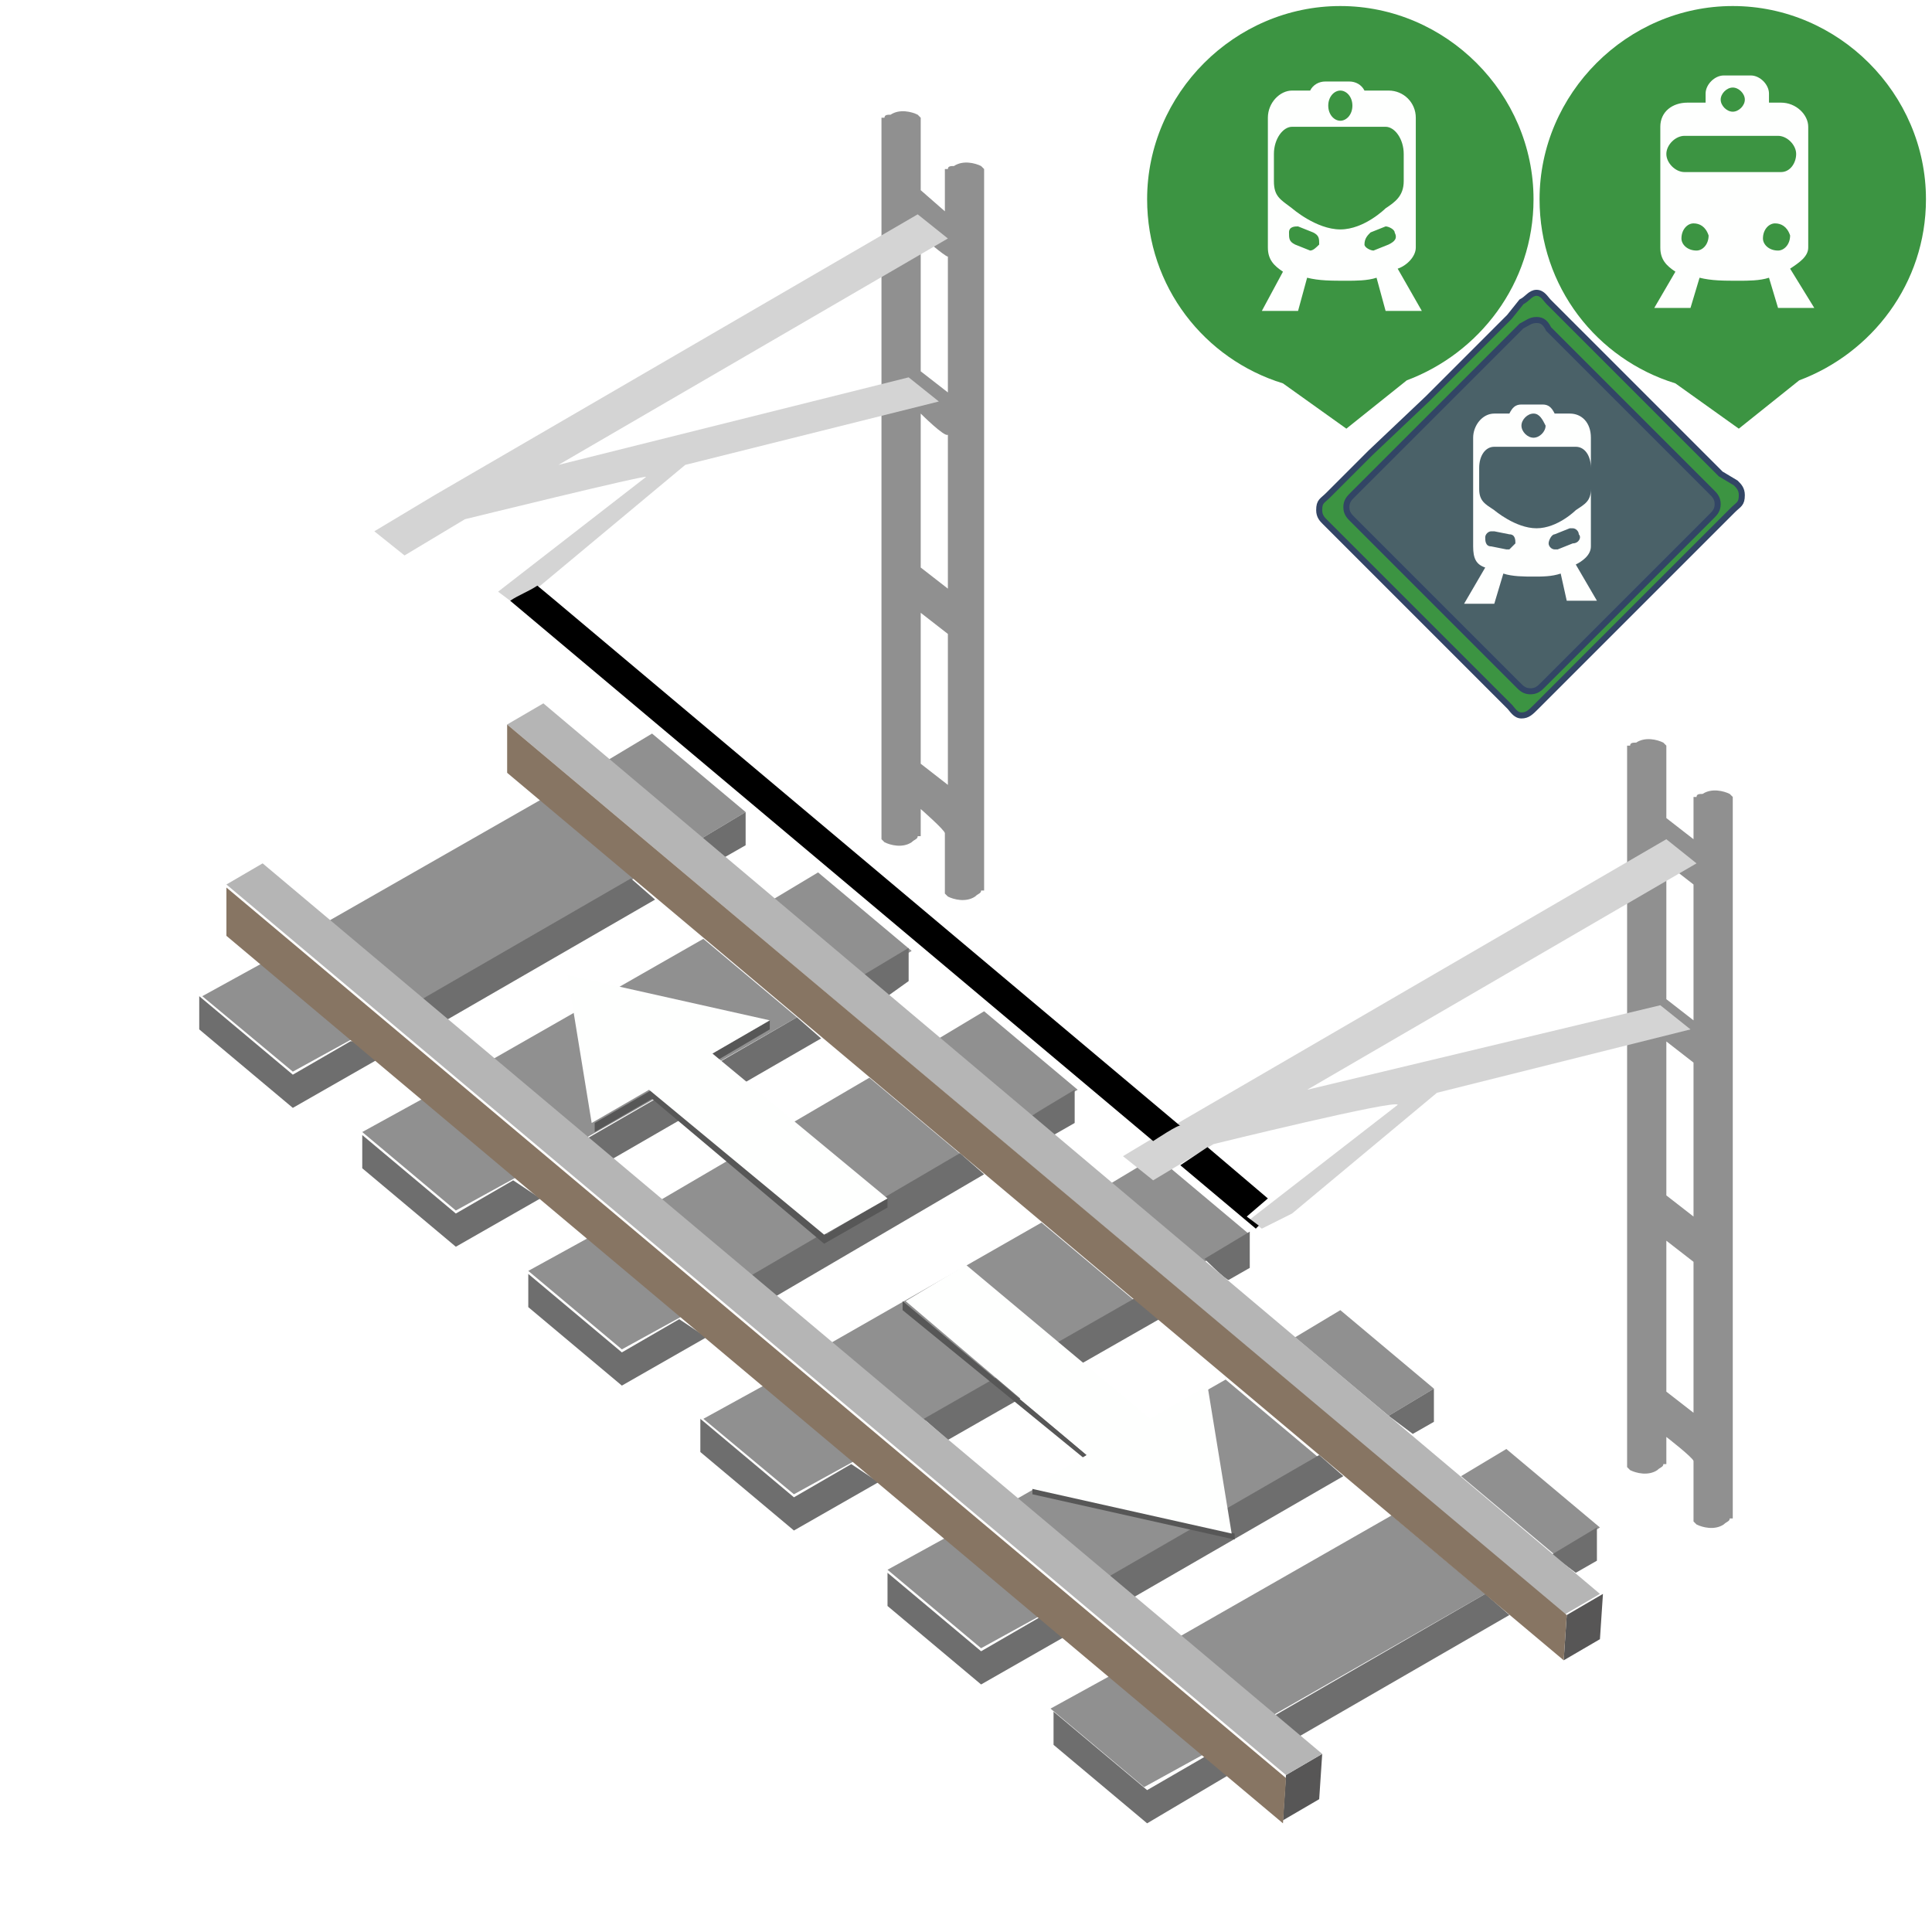
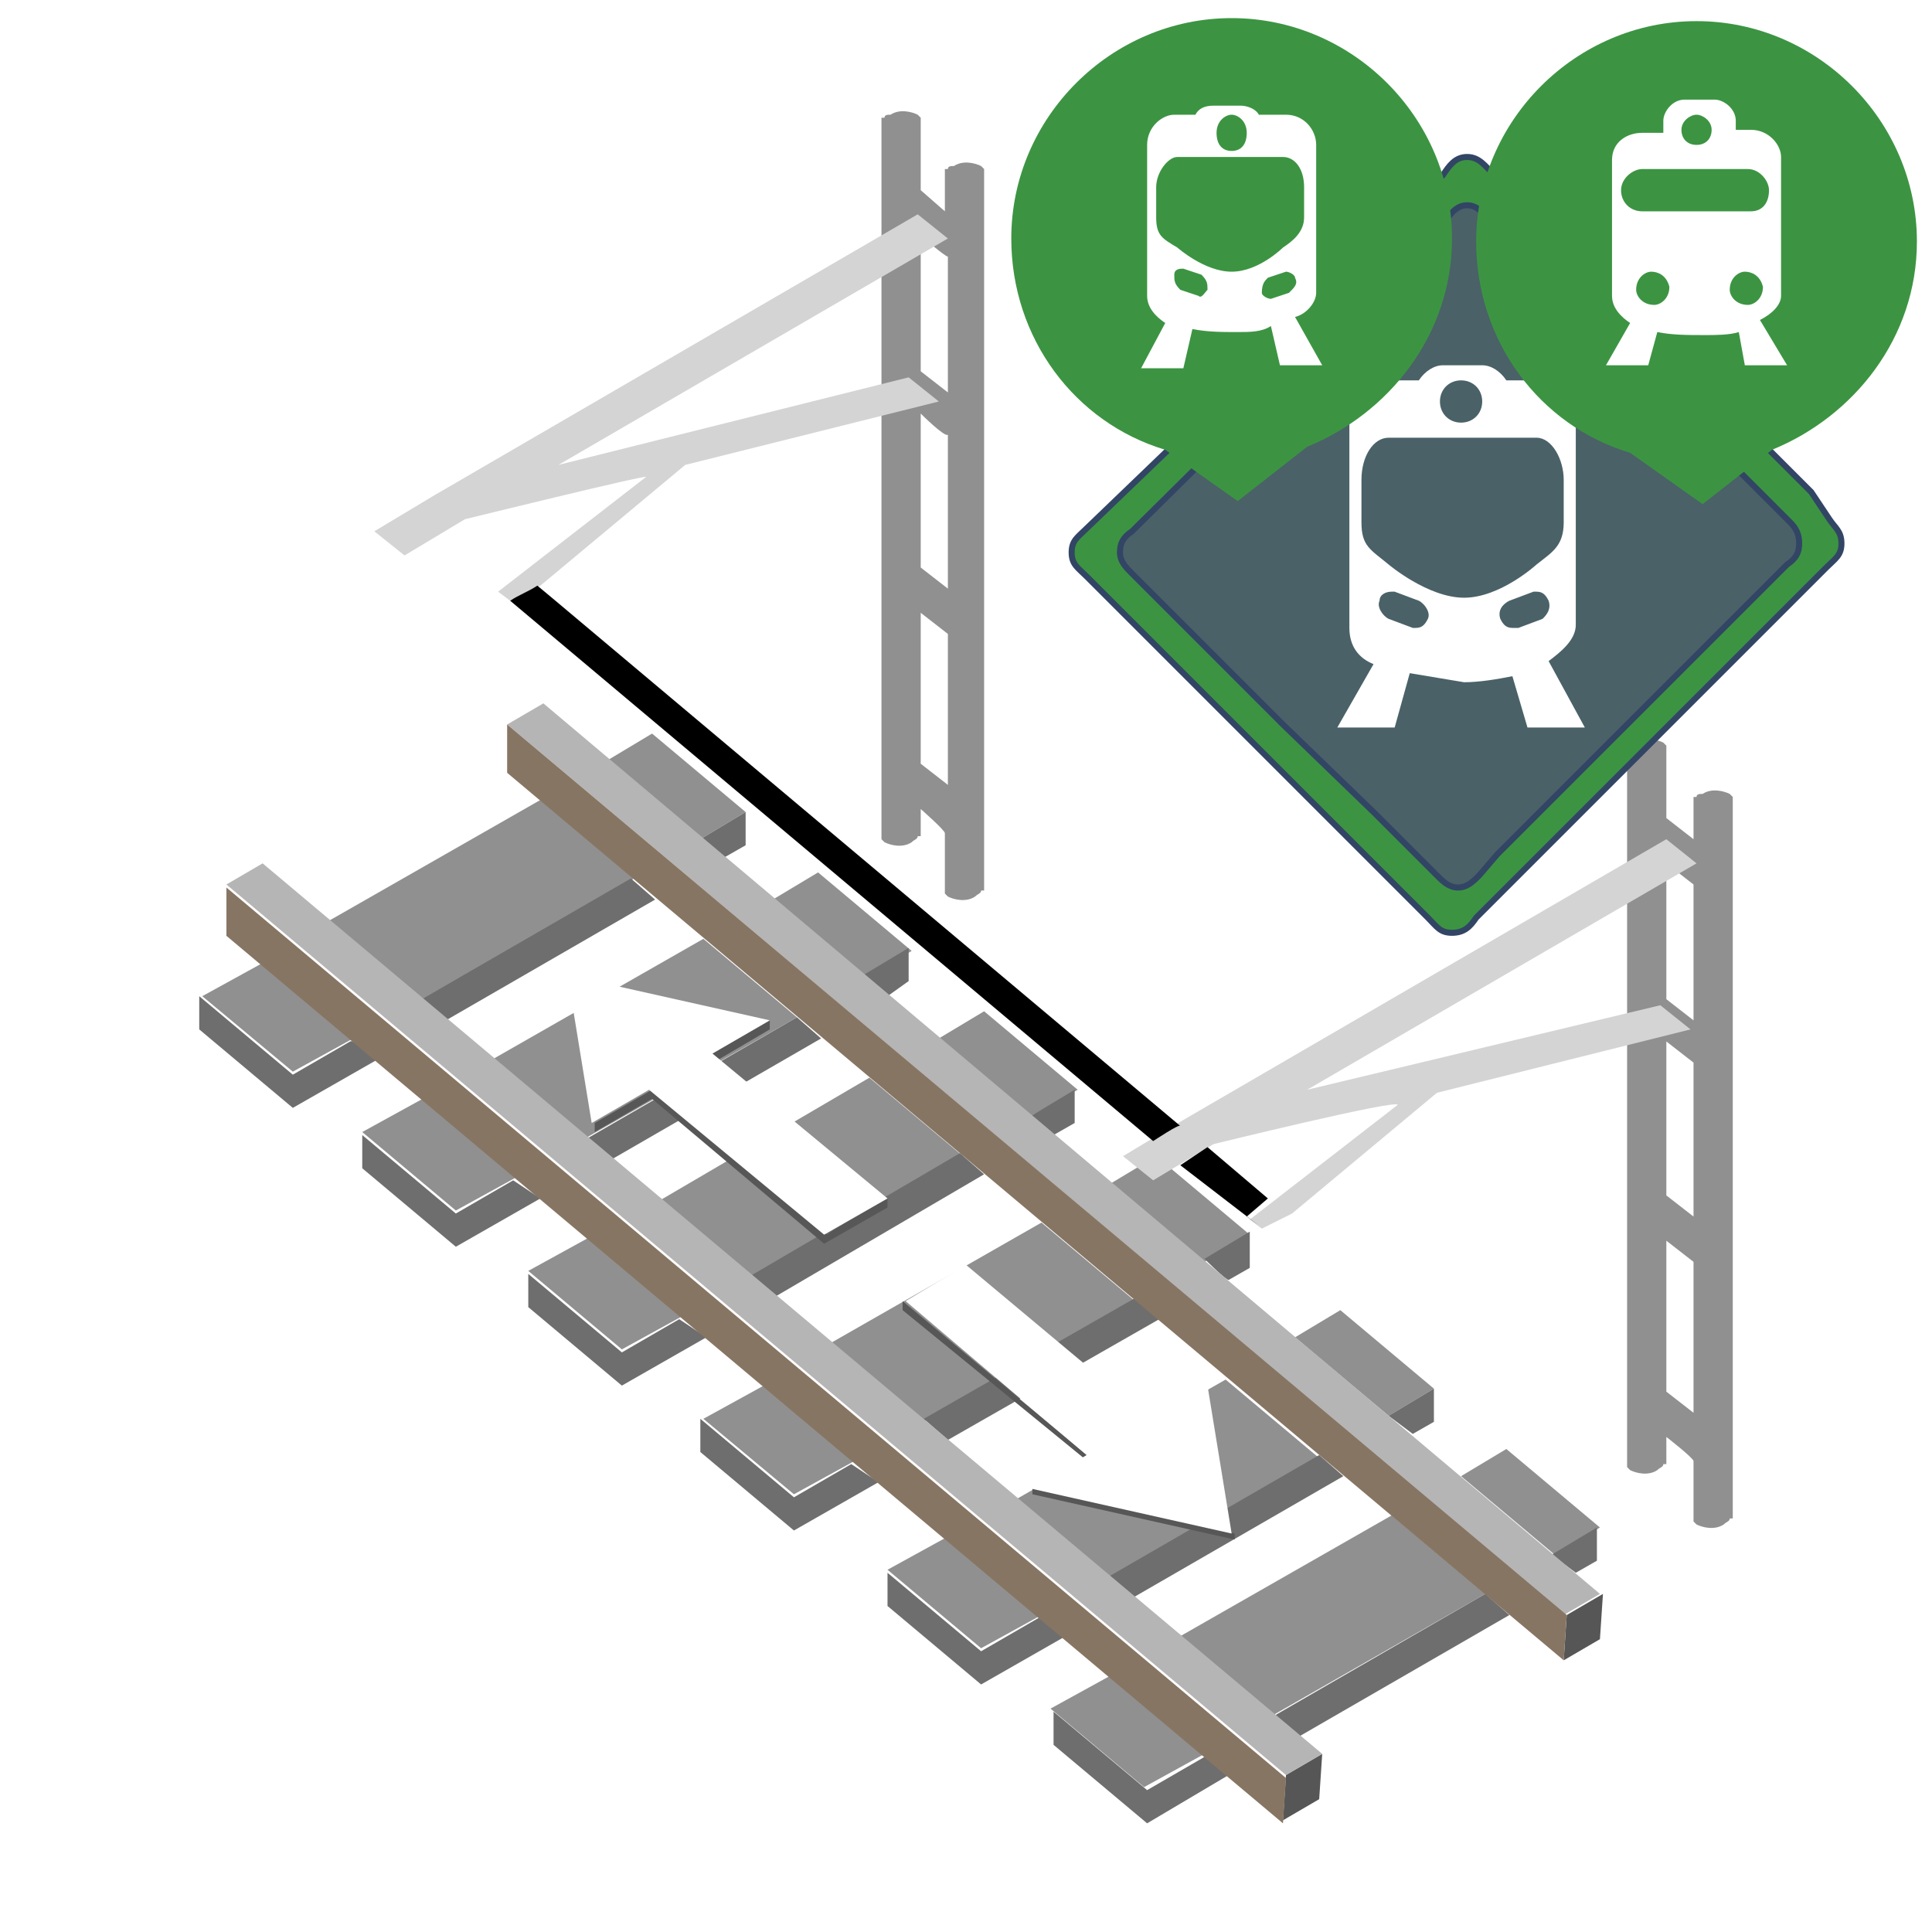
<svg xmlns="http://www.w3.org/2000/svg" version="1.1" id="Layer_1" x="0px" y="0px" viewBox="0 0 64 64" style="enable-background:new 0 0 64 64;" xml:space="preserve">
  <style type="text/css">
	.st0{fill-rule:evenodd;clip-rule:evenodd;fill:#909090;}
	.st1{fill-rule:evenodd;clip-rule:evenodd;fill:#6E6E6E;}
	.st2{fill-rule:evenodd;clip-rule:evenodd;fill:#575656;}
	.st3{fill-rule:evenodd;clip-rule:evenodd;fill:#B5B5B5;}
	.st4{fill-rule:evenodd;clip-rule:evenodd;fill:#575757;}
	.st5{fill-rule:evenodd;clip-rule:evenodd;fill:#D4D4D4;}
	.st6{fill-rule:evenodd;clip-rule:evenodd;fill:#FEFFFE;}
	.st7{fill-rule:evenodd;clip-rule:evenodd;fill:#877563;}
	.st8{fill-rule:evenodd;clip-rule:evenodd;}
	.st9{fill-rule:evenodd;clip-rule:evenodd;fill:#4A6168;}
	.st10{fill:#3C9442;stroke:#324565;stroke-width:0.2;}
	.st11{fill-rule:evenodd;clip-rule:evenodd;fill:#3C9442;}
</style>
  <g id="grey">
-     <path class="st0" d="M10.9,30.5l7-4l3.1,2.6l-7,4L10.9,30.5z M16.3,35.1l7-4l3.1,2.6l-7,4C19.4,37.7,16.3,35.1,16.3,35.1z    M20.1,25.2l1.5-0.9l3.1,2.6l-1.5,0.9C23.2,27.8,20.1,25.2,20.1,25.2z M25.6,29.8l1.5-0.9l3.1,2.6l-1.5,0.9   C28.6,32.3,25.6,29.8,25.6,29.8z M31.1,34.4l1.5-0.9l3.1,2.6L34.1,37C34.1,37,31.1,34.4,31.1,34.4z M36.8,39.2l1.5-0.9l3.1,2.6   l-1.5,0.9L36.8,39.2z M37.6,43.1l-7,4l-3.1-2.6l7-4L37.6,43.1z M28.3,48.4l-2,1.1L23.3,47l2-1.1L28.3,48.4z M22.6,43.6l-2,1.1   l-3.1-2.6l2-1.1L22.6,43.6z M21.8,39.8l7-4.1l3.1,2.6l-7,4.1C24.8,42.3,21.8,39.8,21.8,39.8z M11.7,34.4l-2,1.1L6.7,33l2-1.1   C8.6,31.8,11.7,34.4,11.7,34.4z M17.1,39l-2,1.1l-3.1-2.6l2-1.1L17.1,39z M34.5,53.5l-2,1.1l-3.1-2.6l2-1.1L34.5,53.5z M33.6,49.7   l7-4l3.1,2.6l-7,4L33.6,49.7z M39.1,54.2l7-4l3.1,2.6l-7,4L39.1,54.2z M42.9,44.3l1.5-0.9l3.1,2.6L46,46.9L42.9,44.3z M48.4,48.9   l1.5-0.9l3.1,2.6l-1.5,0.9L48.4,48.9z M39.9,58.1l-2,1.1l-3.1-2.6l2-1.1C36.9,55.5,39.9,58.1,39.9,58.1z" />
-     <path class="st1" d="M38.4,43.7l-7,4l-0.8-0.7l7-4L38.4,43.7z M29.1,49.1l-2.8,1.6l-3.1-2.6V47l3.1,2.6l1.9-1.1L29.1,49.1z    M23.4,44.3l-2.8,1.6l-3.1-2.6v-1.1l3.1,2.6l1.9-1.1L23.4,44.3z M24.8,42.3l7-4.1l0.8,0.7l-7,4.1C25.6,43,24.8,42.3,24.8,42.3z    M12.5,35.1l-2.8,1.6l-3.1-2.6V33l3.1,2.6l1.9-1.1C11.7,34.4,12.5,35.1,12.5,35.1z M17.9,39.7l-2.8,1.6l-3.1-2.6v-1.1l3.1,2.6   l1.9-1.1L17.9,39.7z M13.8,33.2l7.1-4.1l0.8,0.7l-7.1,4.1C14.6,33.8,13.8,33.2,13.8,33.2z M19.3,37.8l7.1-4.1l0.8,0.7l-7.1,4.1   L19.3,37.8z M23.2,27.8l1.5-0.9V28L24,28.4L23.2,27.8z M28.6,32.3l1.5-0.9v1.1L29.4,33L28.6,32.3z M34.1,37l1.5-0.9v1.1l-0.7,0.4   L34.1,37z M39.9,41.7l1.5-0.9V42l-0.7,0.4C40.6,42.4,39.9,41.7,39.9,41.7z M51.4,51.5l1.5-0.9v1.1l-0.7,0.4   C52.2,52.1,51.4,51.5,51.4,51.5z M35.3,54.2l-2.8,1.6l-3.1-2.6v-1.1l3.1,2.6l1.9-1.1C34.5,53.5,35.3,54.2,35.3,54.2z M40.7,58.8   L38,60.4l-3.1-2.6v-1.1l3.1,2.6l1.9-1.1C39.9,58.1,40.7,58.8,40.7,58.8z M36.6,52.3l7.1-4.1l0.8,0.7L37.4,53L36.6,52.3z M42.1,56.9   l7.1-4.1l0.8,0.7l-7.1,4.1L42.1,56.9z M46,46.9l1.5-0.9v1.1l-0.7,0.4L46,46.9z" />
-     <path class="st2" d="M42.5,60.3l0.1-1.5l1.2-0.7l-0.1,1.5L42.5,60.3L42.5,60.3z M51.8,55l0.1-1.5l1.2-0.7l-0.1,1.5L51.8,55   C51.8,55,51.8,55,51.8,55z" />
-     <path class="st3" d="M7.5,29.3l1.2-0.7l35.1,29.5l-1.2,0.7L7.5,29.3z M16.8,24l1.2-0.7L53,52.8l-1.2,0.7C51.9,53.5,16.8,24,16.8,24   z" />
-     <path class="st4" d="M35.9,48.3l-6-4.9l0-0.3l6.1,5.1L35.9,48.3z M40.9,50.8l0,0.2l-6.7-1.5l0-0.2L40.9,50.8z M25.5,33.8l0,0.3   l-1.7,1l-0.2-0.2C23.6,34.9,25.5,33.8,25.5,33.8z M29.4,39.7l0,0.3l-2.1,1.2l-5.7-4.8l-1.9,1.1v-0.3l0,0l0,0l1.9-1.1l5.8,4.8   C27.3,40.9,29.4,39.7,29.4,39.7z" />
-     <path class="st0" d="M30.5,26.8v0.9h-0.1c0,0.1-0.1,0.1-0.2,0.2c-0.3,0.2-0.7,0.1-0.9,0c0,0-0.1-0.1-0.1-0.1h0V3.9h0.1   c0-0.1,0.1-0.1,0.2-0.1c0.3-0.2,0.7-0.1,0.9,0c0,0,0.1,0.1,0.1,0.1h0v2.4L31.3,7V5.6h0.1c0-0.1,0.1-0.1,0.2-0.1   c0.3-0.2,0.7-0.1,0.9,0c0,0,0.1,0.1,0.1,0.1h0v23.9h-0.1c0,0.1-0.1,0.1-0.2,0.2c-0.3,0.2-0.7,0.1-0.9,0c0,0-0.1-0.1-0.1-0.1h0v-2   C31.3,27.5,30.5,26.8,30.5,26.8z M30.5,7.8v4.5l0.9,0.7V8.5C31.3,8.5,30.5,7.8,30.5,7.8z M30.5,13.7v5.1l0.9,0.7v-5.1   C31.3,14.5,30.5,13.7,30.5,13.7z M30.5,20.3v5l0.9,0.7v-5L30.5,20.3z M55.2,47.6v0.9h-0.1c0,0.1-0.1,0.1-0.2,0.2   c-0.3,0.2-0.7,0.1-0.9,0c0,0-0.1-0.1-0.1-0.1h0V24.7h0.1c0-0.1,0.1-0.1,0.2-0.1c0.3-0.2,0.7-0.1,0.9,0c0,0,0.1,0.1,0.1,0.1h0v2.4   l0.9,0.7v-1.4h0.1c0-0.1,0.1-0.1,0.2-0.1c0.3-0.2,0.7-0.1,0.9,0c0,0,0.1,0.1,0.1,0.1h0v23.9h-0.1c0,0.1-0.1,0.1-0.2,0.2   c-0.3,0.2-0.7,0.1-0.9,0c0,0-0.1-0.1-0.1-0.1h0v-2C56.1,48.3,55.2,47.6,55.2,47.6z M55.2,34.5v5.1l0.9,0.7v-5.1L55.2,34.5z    M55.2,41.1v5l0.9,0.7v-5L55.2,41.1z M55.2,28.6v4.5l0.9,0.7v-4.5C56.1,29.3,55.2,28.6,55.2,28.6z" />
+     <path class="st0" d="M10.9,30.5l7-4l3.1,2.6l-7,4L10.9,30.5z M16.3,35.1l7-4l3.1,2.6l-7,4C19.4,37.7,16.3,35.1,16.3,35.1z    M20.1,25.2l1.5-0.9l3.1,2.6l-1.5,0.9C23.2,27.8,20.1,25.2,20.1,25.2z M25.6,29.8l1.5-0.9l3.1,2.6l-1.5,0.9   C28.6,32.3,25.6,29.8,25.6,29.8z M31.1,34.4l1.5-0.9l3.1,2.6L34.1,37L31.1,34.4z M36.8,39.2l1.5-0.9l3.1,2.6l-1.5,0.9L36.8,39.2z    M37.6,43.1l-7,4l-3.1-2.6l7-4L37.6,43.1z M28.3,48.4l-2,1.1l-3-2.5l2-1.1L28.3,48.4z M22.6,43.6l-2,1.1l-3.1-2.6l2-1.1L22.6,43.6z    M21.8,39.8l7-4.1l3.1,2.6l-7,4.1C24.8,42.3,21.8,39.8,21.8,39.8z M11.7,34.4l-2,1.1l-3-2.5l2-1.1C8.6,31.8,11.7,34.4,11.7,34.4z    M17.1,39l-2,1.1L12,37.5l2-1.1L17.1,39z M34.5,53.5l-2,1.1L29.4,52l2-1.1L34.5,53.5z M33.6,49.7l7-4l3.1,2.6l-7,4L33.6,49.7z    M39.1,54.2l7-4l3.1,2.6l-7,4L39.1,54.2z M42.9,44.3l1.5-0.9l3.1,2.6L46,46.9L42.9,44.3z M48.4,48.9l1.5-0.9l3.1,2.6l-1.5,0.9   L48.4,48.9z M39.9,58.1l-2,1.1l-3.1-2.6l2-1.1C36.9,55.5,39.9,58.1,39.9,58.1z" />
+     <path class="st1" d="M38.4,43.7l-7,4L30.6,47l7-4L38.4,43.7z M29.1,49.1l-2.8,1.6l-3.1-2.6V47l3.1,2.6l1.9-1.1L29.1,49.1z    M23.4,44.3l-2.8,1.6l-3.1-2.6v-1.1l3.1,2.6l1.9-1.1L23.4,44.3z M24.8,42.3l7-4.1l0.8,0.7l-7,4.1C25.6,43,24.8,42.3,24.8,42.3z    M12.5,35.1l-2.8,1.6l-3.1-2.6V33l3.1,2.6l1.9-1.1C11.7,34.4,12.5,35.1,12.5,35.1z M17.9,39.7l-2.8,1.6L12,38.7v-1.1l3.1,2.6   l1.9-1.1L17.9,39.7z M13.8,33.2l7.1-4.1l0.8,0.7l-7.1,4.1C14.6,33.8,13.8,33.2,13.8,33.2z M19.3,37.8l7.1-4.1l0.8,0.7l-7.1,4.1   L19.3,37.8z M23.2,27.8l1.5-0.9V28L24,28.4L23.2,27.8z M28.6,32.3l1.5-0.9v1.1L29.4,33L28.6,32.3z M34.1,37l1.5-0.9v1.1l-0.7,0.4   L34.1,37z M39.9,41.7l1.5-0.9V42l-0.7,0.4C40.6,42.4,39.9,41.7,39.9,41.7z M51.4,51.5l1.5-0.9v1.1l-0.7,0.4L51.4,51.5z M35.3,54.2   l-2.8,1.6l-3.1-2.6v-1.1l3.1,2.6l1.9-1.1C34.5,53.5,35.3,54.2,35.3,54.2z M40.7,58.8L38,60.4l-3.1-2.6v-1.1l3.1,2.6l1.9-1.1   C39.9,58.1,40.7,58.8,40.7,58.8z M36.6,52.3l7.1-4.1l0.8,0.7L37.4,53L36.6,52.3z M42.1,56.9l7.1-4.1l0.8,0.7l-7.1,4.1L42.1,56.9z    M46,46.9l1.5-0.9v1.1l-0.7,0.4L46,46.9z" />
+     <path class="st2" d="M42.5,60.3l0.1-1.5l1.2-0.7l-0.1,1.5L42.5,60.3L42.5,60.3z M51.8,55l0.1-1.5l1.2-0.7L53,54.3L51.8,55L51.8,55z   " />
+     <path class="st3" d="M7.5,29.3l1.2-0.7l35.1,29.5l-1.2,0.7L7.5,29.3z M16.8,24l1.2-0.7l35,29.5l-1.2,0.7C51.9,53.5,16.8,24,16.8,24   z" />
+     <path class="st4" d="M35.9,48.3l-6-4.9v-0.3l6.1,5.1L35.9,48.3z M40.9,50.8V51l-6.7-1.5v-0.2L40.9,50.8z M25.5,33.8v0.3l-1.7,1   l-0.2-0.2C23.6,34.9,25.5,33.8,25.5,33.8z M29.4,39.7V40l-2.1,1.2l-5.7-4.8l-1.9,1.1v-0.3l0,0l0,0l1.9-1.1l5.8,4.8   C27.3,40.9,29.4,39.7,29.4,39.7z" />
+     <path class="st0" d="M30.5,26.8v0.9h-0.1c0,0.1-0.1,0.1-0.2,0.2c-0.3,0.2-0.7,0.1-0.9,0l-0.1-0.1l0,0V3.9h0.1   c0-0.1,0.1-0.1,0.2-0.1c0.3-0.2,0.7-0.1,0.9,0l0.1,0.1l0,0v2.4L31.3,7V5.6h0.1c0-0.1,0.1-0.1,0.2-0.1c0.3-0.2,0.7-0.1,0.9,0   l0.1,0.1l0,0v23.9h-0.1c0,0.1-0.1,0.1-0.2,0.2c-0.3,0.2-0.7,0.1-0.9,0l-0.1-0.1l0,0v-2C31.3,27.5,30.5,26.8,30.5,26.8z M30.5,7.8   v4.5l0.9,0.7V8.5C31.3,8.5,30.5,7.8,30.5,7.8z M30.5,13.7v5.1l0.9,0.7v-5.1C31.3,14.5,30.5,13.7,30.5,13.7z M30.5,20.3v5l0.9,0.7   v-5L30.5,20.3z M55.2,47.6v0.9h-0.1c0,0.1-0.1,0.1-0.2,0.2c-0.3,0.2-0.7,0.1-0.9,0l-0.1-0.1l0,0V24.7H54c0-0.1,0.1-0.1,0.2-0.1   c0.3-0.2,0.7-0.1,0.9,0l0.1,0.1l0,0v2.4l0.9,0.7v-1.4h0.1c0-0.1,0.1-0.1,0.2-0.1c0.3-0.2,0.7-0.1,0.9,0l0.1,0.1l0,0v23.9h-0.1   c0,0.1-0.1,0.1-0.2,0.2c-0.3,0.2-0.7,0.1-0.9,0l-0.1-0.1l0,0v-2C56.1,48.3,55.2,47.6,55.2,47.6z M55.2,34.5v5.1l0.9,0.7v-5.1   L55.2,34.5z M55.2,41.1v5l0.9,0.7v-5L55.2,41.1z M55.2,28.6v4.5l0.9,0.7v-4.5C56.1,29.3,55.2,28.6,55.2,28.6z" />
    <path class="st5" d="M15.4,17.2l-2,1.2l-1-0.8l2-1.2l16-9.3l1,0.8l-12.9,7.5l11.6-2.9l1,0.8l-8.4,2.1l-4.8,4l-1,0.5l-0.4-0.3   l4.9-3.8C21.5,15.7,15.4,17.2,15.4,17.2z M40.2,37.9l-2,1.2l-1-0.8l2-1.2l16-9.3l1,0.8l-12.9,7.5L55,33.3l1,0.8l-8.4,2.1l-4.8,4   l-1,0.5l-0.4-0.3l4.9-3.8C46.3,36.4,40.2,37.9,40.2,37.9z" />
  </g>
  <g id="white">
-     <path class="st6" d="M27.3,40.9l-5.8-4.8l-1.9,1.1l-0.8-4.9l6.7,1.5l-1.9,1.1l5.8,4.8C29.4,39.7,27.3,40.9,27.3,40.9z M32,41.9   l6.1,5.1l1.9-1.1l0.8,4.9l-6.7-1.5l1.9-1.1L30,43.1L32,41.9z" />
+     <path class="st6" d="M27.3,40.9l-5.8-4.8l-1.9,1.1l-0.8-4.9l6.7,1.5l-1.9,1.1l5.8,4.8C29.4,39.7,27.3,40.9,27.3,40.9z M32,41.9   l6.1,5.1l1.9-1.1l0.8,4.9l-6.7-1.5l1.9-1.1l-6-5.1L32,41.9z" />
  </g>
  <g id="brown">
    <path class="st7" d="M7.5,31v-1.6l35.1,29.5l-0.1,1.5L7.5,31z M16.8,25.6V24l35.1,29.5L51.8,55L16.8,25.6z" />
  </g>
  <g id="black">
-     <path class="st8" d="M38.2,37.8L16.9,19.9c0.3-0.2,0.6-0.3,0.9-0.5l0.6,0.5l20.7,17.4C39.1,37.2,38.2,37.8,38.2,37.8z M41.7,40.6   l-0.1,0.1l-2.5-2.1L40,38l2,1.7l-0.7,0.6C41.3,40.3,41.7,40.6,41.7,40.6z" />
+     <path class="st8" d="M38.2,37.8L16.9,19.9c0.3-0.2,0.6-0.3,0.9-0.5l0.6,0.5l20.7,17.4C39.1,37.2,38.2,37.8,38.2,37.8z M41.7,40.6   L41.7,40.6l-2.6-2L40,38l2,1.7l-0.7,0.6L41.7,40.6z" />
  </g>
  <g>
    <g id="blue_1_">
-       <path class="st9" d="M50.9,10.6c0.2,0,0.3,0.1,0.4,0.3l0.4,0.4l0.4,0.4l0.4,0.4l1.5,1.5l1.5,1.5l0.4,0.4l0.4,0.4l0.4,0.4    c0.1,0.1,0.2,0.2,0.2,0.4c0,0.2-0.1,0.3-0.2,0.4l-0.8,0.8l-0.4,0.4l-3.2,3.2l-0.8,0.8l-0.4,0.4c-0.1,0.1-0.2,0.2-0.4,0.2    c-0.2,0-0.3-0.1-0.4-0.2l-0.8-0.8l-0.4-0.4l-1.5-1.5L46,18.4l-1.2-1.2c-0.1-0.1-0.2-0.2-0.2-0.4c0-0.2,0.1-0.3,0.2-0.4l5.6-5.6    C50.6,10.7,50.7,10.6,50.9,10.6z" />
+       <path class="st9" d="M48.6,6.8c0.3,0,0.5,0.2,0.7,0.5L50,8l0.7,0.7l0.7,0.7l2.9,2.9l2.9,2.9l0.7,0.7l0.7,0.7l0.7,0.7    c0.2,0.2,0.3,0.4,0.3,0.7c0,0.3-0.1,0.5-0.4,0.7l-1.5,1.5l-0.7,0.7l-5.9,5.9l-1.5,1.5L49,29c-0.2,0.2-0.4,0.4-0.7,0.4    c-0.3,0-0.5-0.2-0.7-0.4l-1.4-1.4l-0.7-0.7L42.5,24l-2.9-2.9L37.5,19c-0.2-0.2-0.4-0.4-0.4-0.7c0-0.3,0.1-0.5,0.4-0.7L47.9,7.3    C48.1,7,48.3,6.8,48.6,6.8z" />
    </g>
    <g id="violet_1_">
-       <path class="st10" d="M50.9,9.7c-0.2,0-0.3,0.2-0.5,0.3L50,10.5l-2.7,2.7L45.4,15l-1.4,1.4c-0.2,0.2-0.3,0.2-0.3,0.5    c0,0.2,0.1,0.3,0.2,0.4l1.3,1.3l1.8,1.8l2.2,2.2l0.4,0.4l0.4,0.4c0.1,0.1,0.2,0.3,0.4,0.3c0.2,0,0.3-0.1,0.5-0.3l0.5-0.5l0.5-0.5    l5-5l0.5-0.5c0.2-0.2,0.3-0.2,0.3-0.5c0-0.2-0.1-0.3-0.2-0.4L57,15.7l-0.4-0.4l-4-4l-0.4-0.4L51.3,10C51.2,9.9,51.1,9.7,50.9,9.7z     M50.9,10.6c0.2,0,0.3,0.1,0.4,0.3l0.4,0.4l0.4,0.4l0.4,0.4l1.5,1.5l1.5,1.5l0.4,0.4l0.4,0.4l0.4,0.4c0.1,0.1,0.2,0.2,0.2,0.4    c0,0.2-0.1,0.3-0.2,0.4l-0.8,0.8l-0.4,0.4l-3.2,3.2l-0.8,0.8l-0.4,0.4c-0.1,0.1-0.2,0.2-0.4,0.2c-0.2,0-0.3-0.1-0.4-0.2l-0.8-0.8    l-0.4-0.4l-1.5-1.5L46,18.4l-1.2-1.2c-0.1-0.1-0.2-0.2-0.2-0.4c0-0.2,0.1-0.3,0.2-0.4l5.6-5.6C50.6,10.7,50.7,10.6,50.9,10.6z" />
+       <path class="st10" d="M48.6,5.2c-0.4,0-0.6,0.3-0.8,0.6L47,6.6l-5,5L38.6,15L36,17.5c-0.3,0.3-0.5,0.4-0.5,0.8    c0,0.4,0.2,0.5,0.5,0.8l2.4,2.4l3.2,3.2l4.1,4.1l0.8,0.8l0.8,0.8c0.3,0.3,0.4,0.5,0.8,0.5c0.4,0,0.6-0.2,0.8-0.5l0.8-0.8l0.8-0.8    l9.2-9.2l0.8-0.8c0.3-0.3,0.5-0.4,0.5-0.8c0-0.4-0.2-0.5-0.4-0.8L60,16.3l-0.8-0.8l-7.3-7.3l-0.8-0.8l-1.6-1.6    C49.2,5.5,49,5.2,48.6,5.2z M48.6,6.8c0.3,0,0.5,0.2,0.7,0.5L50,8l0.7,0.7l0.7,0.7l2.9,2.9l2.9,2.9l0.7,0.7l0.7,0.7l0.7,0.7    c0.2,0.2,0.3,0.4,0.3,0.7c0,0.3-0.1,0.5-0.4,0.7l-1.5,1.5l-0.7,0.7l-5.9,5.9l-1.5,1.5L49,29c-0.2,0.2-0.4,0.4-0.7,0.4    c-0.3,0-0.5-0.2-0.7-0.4l-1.4-1.4l-0.7-0.7L42.5,24l-2.9-2.9L37.5,19c-0.2-0.2-0.4-0.4-0.4-0.7c0-0.3,0.1-0.5,0.4-0.7L47.9,7.3    C48.1,7,48.3,6.8,48.6,6.8z" />
    </g>
    <g id="white_2_">
-       <path class="st6" d="M49.8,19l-0.3,1h-1l0.7-1.2c-0.3-0.1-0.4-0.3-0.4-0.7v-3.6c0-0.4,0.3-0.8,0.7-0.8H50c0.1-0.2,0.2-0.3,0.4-0.3    h0.7c0.2,0,0.3,0.1,0.4,0.3h0.5c0.4,0,0.7,0.3,0.7,0.8v3.6c0,0.3-0.3,0.5-0.5,0.6c-0.1,0.1-0.1,0.1,0,0l0.7,1.2h-1L51.7,19    c-0.3,0.1-0.6,0.1-0.9,0.1C50.5,19.1,50.1,19.1,49.8,19z M50.8,13.7c-0.2,0-0.4,0.2-0.4,0.4c0,0.2,0.2,0.4,0.4,0.4    s0.4-0.2,0.4-0.4C51.1,13.9,51,13.7,50.8,13.7z M52.3,17.7c0-0.1-0.1-0.2-0.2-0.2c0,0-0.1,0-0.1,0l-0.5,0.2    c-0.1,0-0.2,0.2-0.2,0.3l0,0c0,0.1,0.1,0.2,0.2,0.2c0,0,0.1,0,0.1,0l0.5-0.2C52.3,18,52.4,17.8,52.3,17.7L52.3,17.7z M50.2,18    c0-0.1,0-0.3-0.2-0.3l-0.5-0.1c0,0,0,0-0.1,0c-0.1,0-0.2,0.1-0.2,0.2l0,0c0,0.1,0,0.3,0.2,0.3l0.5,0.1c0,0,0,0,0.1,0    C50,18.2,50.1,18.1,50.2,18L50.2,18z M49.5,14.8c-0.3,0-0.5,0.3-0.5,0.7v0.7c0,0.4,0.2,0.5,0.5,0.7c0,0,0.7,0.6,1.4,0.6    c0.7,0,1.3-0.6,1.3-0.6c0.3-0.2,0.5-0.3,0.5-0.7v-0.7c0-0.4-0.2-0.7-0.5-0.7H49.5z" />
+       <path class="st6" d="M46.7,22.3l-0.5,1.8h-1.9l1.2-2.1c-0.5-0.2-0.8-0.6-0.8-1.2V14c0-0.8,0.6-1.4,1.3-1.4h1    c0.2-0.3,0.5-0.5,0.8-0.5h1.3c0.3,0,0.6,0.2,0.8,0.5h1c0.7,0,1.3,0.6,1.3,1.4v6.7c0,0.5-0.5,0.9-0.9,1.2c-0.2,0.2-0.2,0.2,0,0    l1.2,2.2h-1.9l-0.5-1.7c-0.5,0.1-1.1,0.2-1.6,0.2C47.9,22.5,47.3,22.4,46.7,22.3z M48.4,12.6c-0.4,0-0.7,0.3-0.7,0.7    c0,0.4,0.3,0.7,0.7,0.7s0.7-0.3,0.7-0.7C49.1,12.9,48.8,12.6,48.4,12.6z M51.3,19.9c-0.1-0.2-0.2-0.3-0.4-0.3c-0.1,0-0.1,0-0.1,0    l-0.8,0.3c-0.2,0.1-0.4,0.3-0.3,0.6l0,0c0.1,0.2,0.2,0.3,0.4,0.3c0.1,0,0.1,0,0.2,0l0.8-0.3C51.2,20.4,51.4,20.2,51.3,19.9    L51.3,19.9z M47.3,20.5c0.1-0.2-0.1-0.5-0.3-0.6l-0.8-0.3c0,0-0.1,0-0.1,0c-0.2,0-0.4,0.1-0.4,0.3l0,0c-0.1,0.2,0.1,0.5,0.3,0.6    l0.8,0.3c0,0,0.1,0,0.1,0C47.1,20.8,47.2,20.7,47.3,20.5L47.3,20.5z M46,14.5c-0.5,0-0.9,0.6-0.9,1.4v1.4c0,0.8,0.3,0.9,0.9,1.4    c0,0,1.3,1.1,2.5,1.1c1.2,0,2.4-1.1,2.4-1.1c0.5-0.4,0.9-0.6,0.9-1.4v-1.4c0-0.7-0.4-1.4-0.9-1.4H46z" />
    </g>
  </g>
  <g>
    <g id="green_1_">
-       <path class="st11" d="M55.5,12.7C52.9,11.9,51,9.5,51,6.6c0-3.5,2.9-6.4,6.4-6.4s6.4,2.9,6.4,6.4c0,2.8-1.8,5.1-4.2,6l-2,1.6    L55.5,12.7z" />
+       <path class="st11" d="M54,15c-3-0.9-5.1-3.7-5.1-7c0-4,3.3-7.3,7.3-7.3S63.5,4,63.5,8c0,3.2-2.1,5.8-4.8,6.9l-2.3,1.8L54,15z" />
    </g>
    <g id="white_3_">
-       <path class="st6" d="M56.3,9.2l-0.3,1h-1.2L55.5,9C55.2,8.8,55,8.6,55,8.2v-4c0-0.5,0.4-0.8,0.9-0.8h0.6V3.1    c0-0.3,0.3-0.6,0.6-0.6h0.9c0.3,0,0.6,0.3,0.6,0.6v0.3H59c0.5,0,0.9,0.4,0.9,0.8v4c0,0.3-0.3,0.5-0.6,0.7l0.8,1.3h-1.2l-0.3-1    c-0.3,0.1-0.7,0.1-1,0.1C57.1,9.3,56.7,9.3,56.3,9.2z M59.5,5.1c0-0.3-0.3-0.6-0.6-0.6h-3.1c-0.3,0-0.6,0.3-0.6,0.6    c0,0.3,0.3,0.6,0.6,0.6H59C59.3,5.7,59.5,5.4,59.5,5.1z M57.4,2.9c-0.2,0-0.4,0.2-0.4,0.4c0,0.2,0.2,0.4,0.4,0.4    c0.2,0,0.4-0.2,0.4-0.4C57.8,3.1,57.6,2.9,57.4,2.9z M58.8,7.4c-0.2,0-0.4,0.2-0.4,0.5l0,0c0,0.2,0.2,0.4,0.5,0.4    c0.2,0,0.4-0.2,0.4-0.5l0,0C59.2,7.5,59,7.4,58.8,7.4z M56.1,7.4c-0.2,0-0.4,0.2-0.4,0.5l0,0c0,0.2,0.2,0.4,0.5,0.4    c0.2,0,0.4-0.2,0.4-0.5l0,0C56.5,7.5,56.3,7.4,56.1,7.4z" />
+       <path class="st6" d="M54.9,11l-0.3,1.1h-1.4l0.8-1.4c-0.3-0.2-0.6-0.5-0.6-0.9V5.3c0-0.6,0.5-0.9,1-0.9h0.7V4    c0-0.3,0.3-0.7,0.7-0.7h1c0.3,0,0.7,0.3,0.7,0.7v0.3H58c0.6,0,1,0.5,1,0.9v4.6c0,0.3-0.3,0.6-0.7,0.8l0.9,1.5h-1.4L57.6,11    c-0.3,0.1-0.8,0.1-1.1,0.1C55.9,11.1,55.4,11.1,54.9,11z M58.6,6.3c0-0.3-0.3-0.7-0.7-0.7h-3.5c-0.3,0-0.7,0.3-0.7,0.7    C53.7,6.7,54,7,54.4,7H58C58.4,7,58.6,6.7,58.6,6.3z M56.2,3.8c-0.2,0-0.5,0.2-0.5,0.5s0.2,0.5,0.5,0.5s0.5-0.2,0.5-0.5    C56.7,4,56.4,3.8,56.2,3.8z M57.8,9c-0.2,0-0.5,0.2-0.5,0.6l0,0c0,0.2,0.2,0.5,0.6,0.5c0.2,0,0.5-0.2,0.5-0.6l0,0    C58.3,9.1,58,9,57.8,9z M54.7,9c-0.2,0-0.5,0.2-0.5,0.6l0,0c0,0.2,0.2,0.5,0.6,0.5c0.2,0,0.5-0.2,0.5-0.6l0,0    C55.2,9.1,54.9,9,54.7,9z" />
    </g>
  </g>
  <g>
    <g id="green_2_">
-       <path class="st11" d="M42.5,12.7C39.9,11.9,38,9.5,38,6.6c0-3.5,2.9-6.4,6.4-6.4s6.4,2.9,6.4,6.4c0,2.8-1.8,5.1-4.2,6l-2,1.6    L42.5,12.7z" />
+       <path class="st11" d="M38.6,14.9c-3-0.9-5.1-3.7-5.1-7c0-4,3.3-7.3,7.3-7.3s7.3,3.3,7.3,7.3c0,3.2-2.1,5.8-4.8,6.9L41,16.6    L38.6,14.9z" />
    </g>
    <g id="white_4_">
-       <path class="st6" d="M43.3,9.2l-0.3,1.1h-1.2L42.5,9C42.2,8.8,42,8.6,42,8.2V3.9C42,3.4,42.4,3,42.8,3h0.6    c0.1-0.2,0.3-0.3,0.5-0.3h0.8c0.2,0,0.4,0.1,0.5,0.3H46c0.5,0,0.9,0.4,0.9,0.9v4.3c0,0.3-0.3,0.6-0.6,0.7c-0.2,0.1-0.2,0.1,0,0    l0.8,1.4h-1.2l-0.3-1.1c-0.3,0.1-0.7,0.1-1,0.1C44.1,9.3,43.7,9.3,43.3,9.2z M44.4,3C44.2,3,44,3.2,44,3.5c0,0.3,0.2,0.5,0.4,0.5    c0.2,0,0.4-0.2,0.4-0.5C44.8,3.2,44.6,3,44.4,3z M46.2,7.7c0-0.1-0.2-0.2-0.3-0.2c0,0,0,0,0,0l-0.5,0.2c-0.1,0.1-0.2,0.2-0.2,0.4    l0,0c0,0.1,0.2,0.2,0.3,0.2c0,0,0,0,0,0L46,8.1C46.2,8,46.3,7.9,46.2,7.7L46.2,7.7z M43.7,8.1c0-0.2,0-0.3-0.2-0.4l-0.5-0.2    c-0.1,0-0.3,0-0.3,0.2c0,0,0,0,0,0l0,0c0,0.2,0,0.3,0.2,0.4l0.5,0.2C43.5,8.3,43.6,8.2,43.7,8.1C43.7,8.1,43.7,8.1,43.7,8.1    C43.7,8.1,43.7,8.1,43.7,8.1z M42.8,4.2c-0.3,0-0.6,0.4-0.6,0.9V6c0,0.5,0.2,0.6,0.6,0.9c0,0,0.8,0.7,1.6,0.7    c0.8,0,1.5-0.7,1.5-0.7c0.3-0.2,0.6-0.4,0.6-0.9V5.1c0-0.5-0.3-0.9-0.6-0.9C46,4.2,42.8,4.2,42.8,4.2z" />
+       <path class="st6" d="M39.5,10.9l-0.3,1.3h-1.4l0.8-1.5c-0.3-0.2-0.6-0.5-0.6-0.9V4.8c0-0.6,0.5-1,0.9-1h0.7    c0.1-0.2,0.3-0.3,0.6-0.3h0.9c0.2,0,0.5,0.1,0.6,0.3h0.9c0.6,0,1,0.5,1,1v4.9c0,0.3-0.3,0.7-0.7,0.8c-0.2,0.1-0.2,0.1,0,0l0.9,1.6    h-1.4l-0.3-1.3C41.8,11,41.4,11,41,11C40.5,11,40,11,39.5,10.9z M40.8,3.8c-0.2,0-0.5,0.2-0.5,0.6s0.2,0.6,0.5,0.6    s0.5-0.2,0.5-0.6C41.3,4,41,3.8,40.8,3.8z M42.9,9.2c0-0.1-0.2-0.2-0.3-0.2l0,0l-0.6,0.2c-0.1,0.1-0.2,0.2-0.2,0.5l0,0    c0,0.1,0.2,0.2,0.3,0.2l0,0l0.6-0.2C42.9,9.5,43,9.4,42.9,9.2L42.9,9.2z M40,9.6c0-0.2,0-0.3-0.2-0.5l-0.6-0.2    c-0.1,0-0.3,0-0.3,0.2l0,0l0,0c0,0.2,0,0.3,0.2,0.5l0.6,0.2C39.8,9.9,39.9,9.7,40,9.6L40,9.6L40,9.6z M39,5.2    c-0.3,0-0.7,0.5-0.7,1v1c0,0.6,0.2,0.7,0.7,1c0,0,0.9,0.8,1.8,0.8s1.7-0.8,1.7-0.8c0.3-0.2,0.7-0.5,0.7-1v-1c0-0.6-0.3-1-0.7-1    C42.6,5.2,39,5.2,39,5.2z" />
    </g>
  </g>
</svg>
